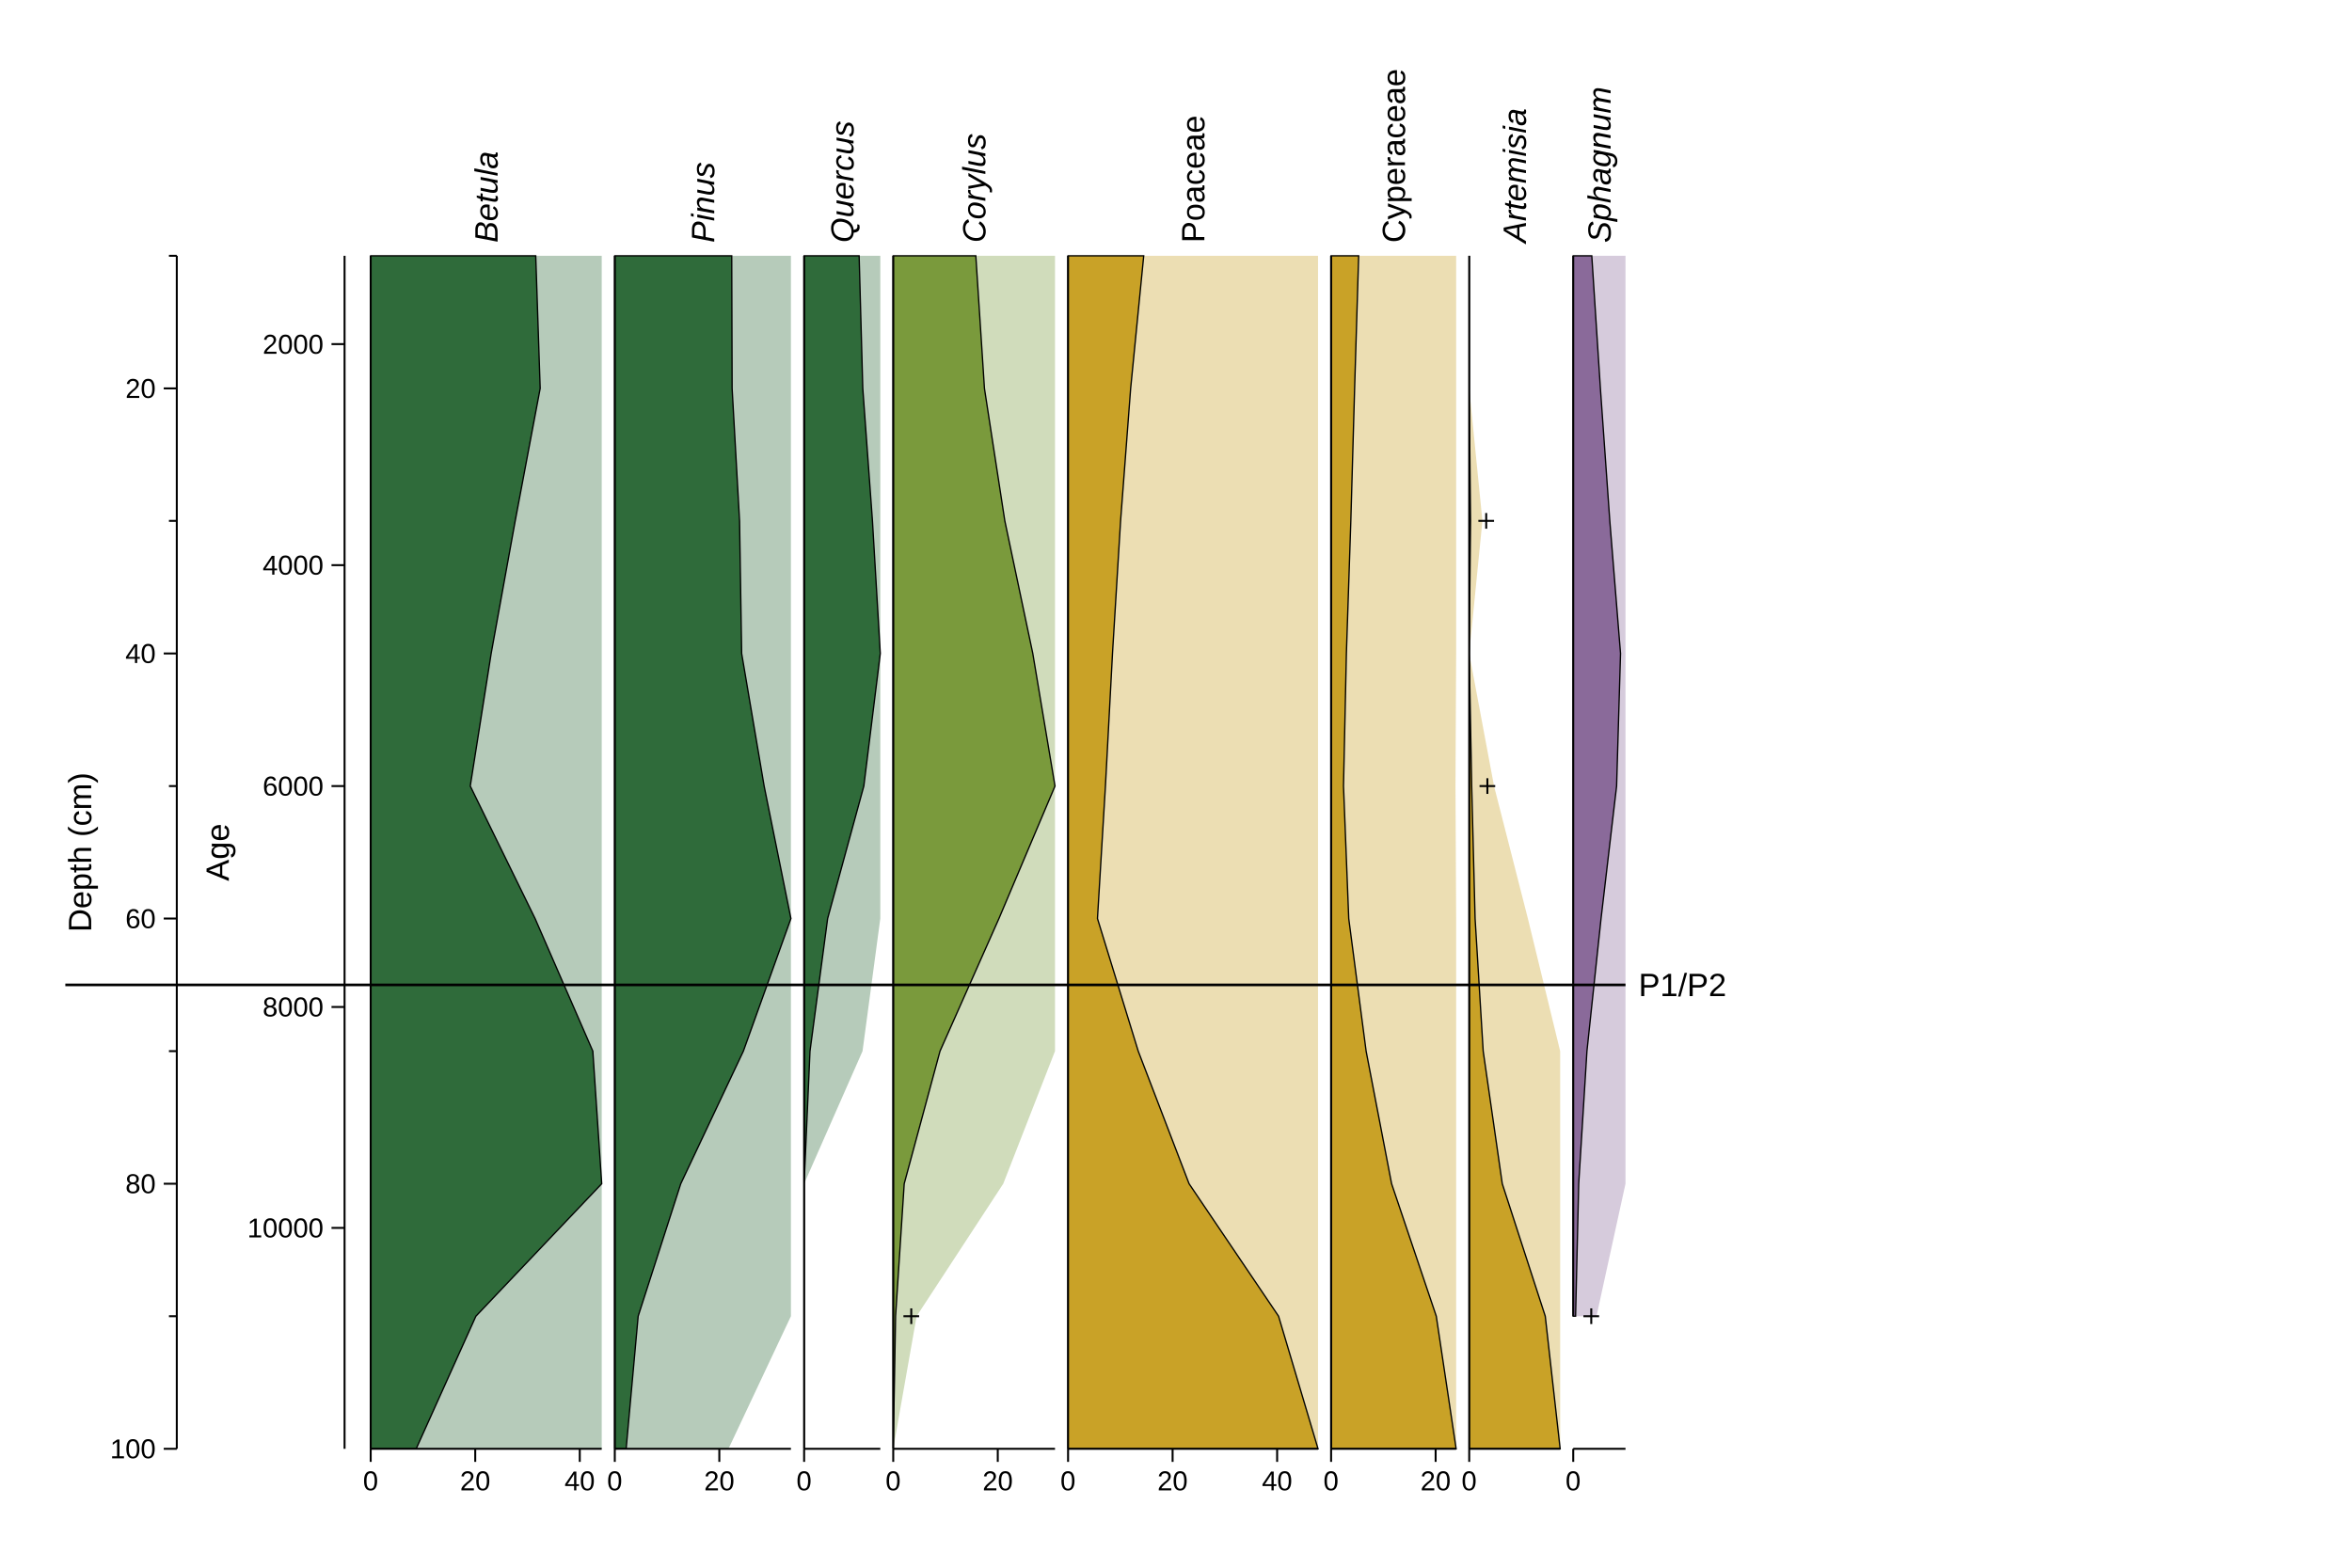
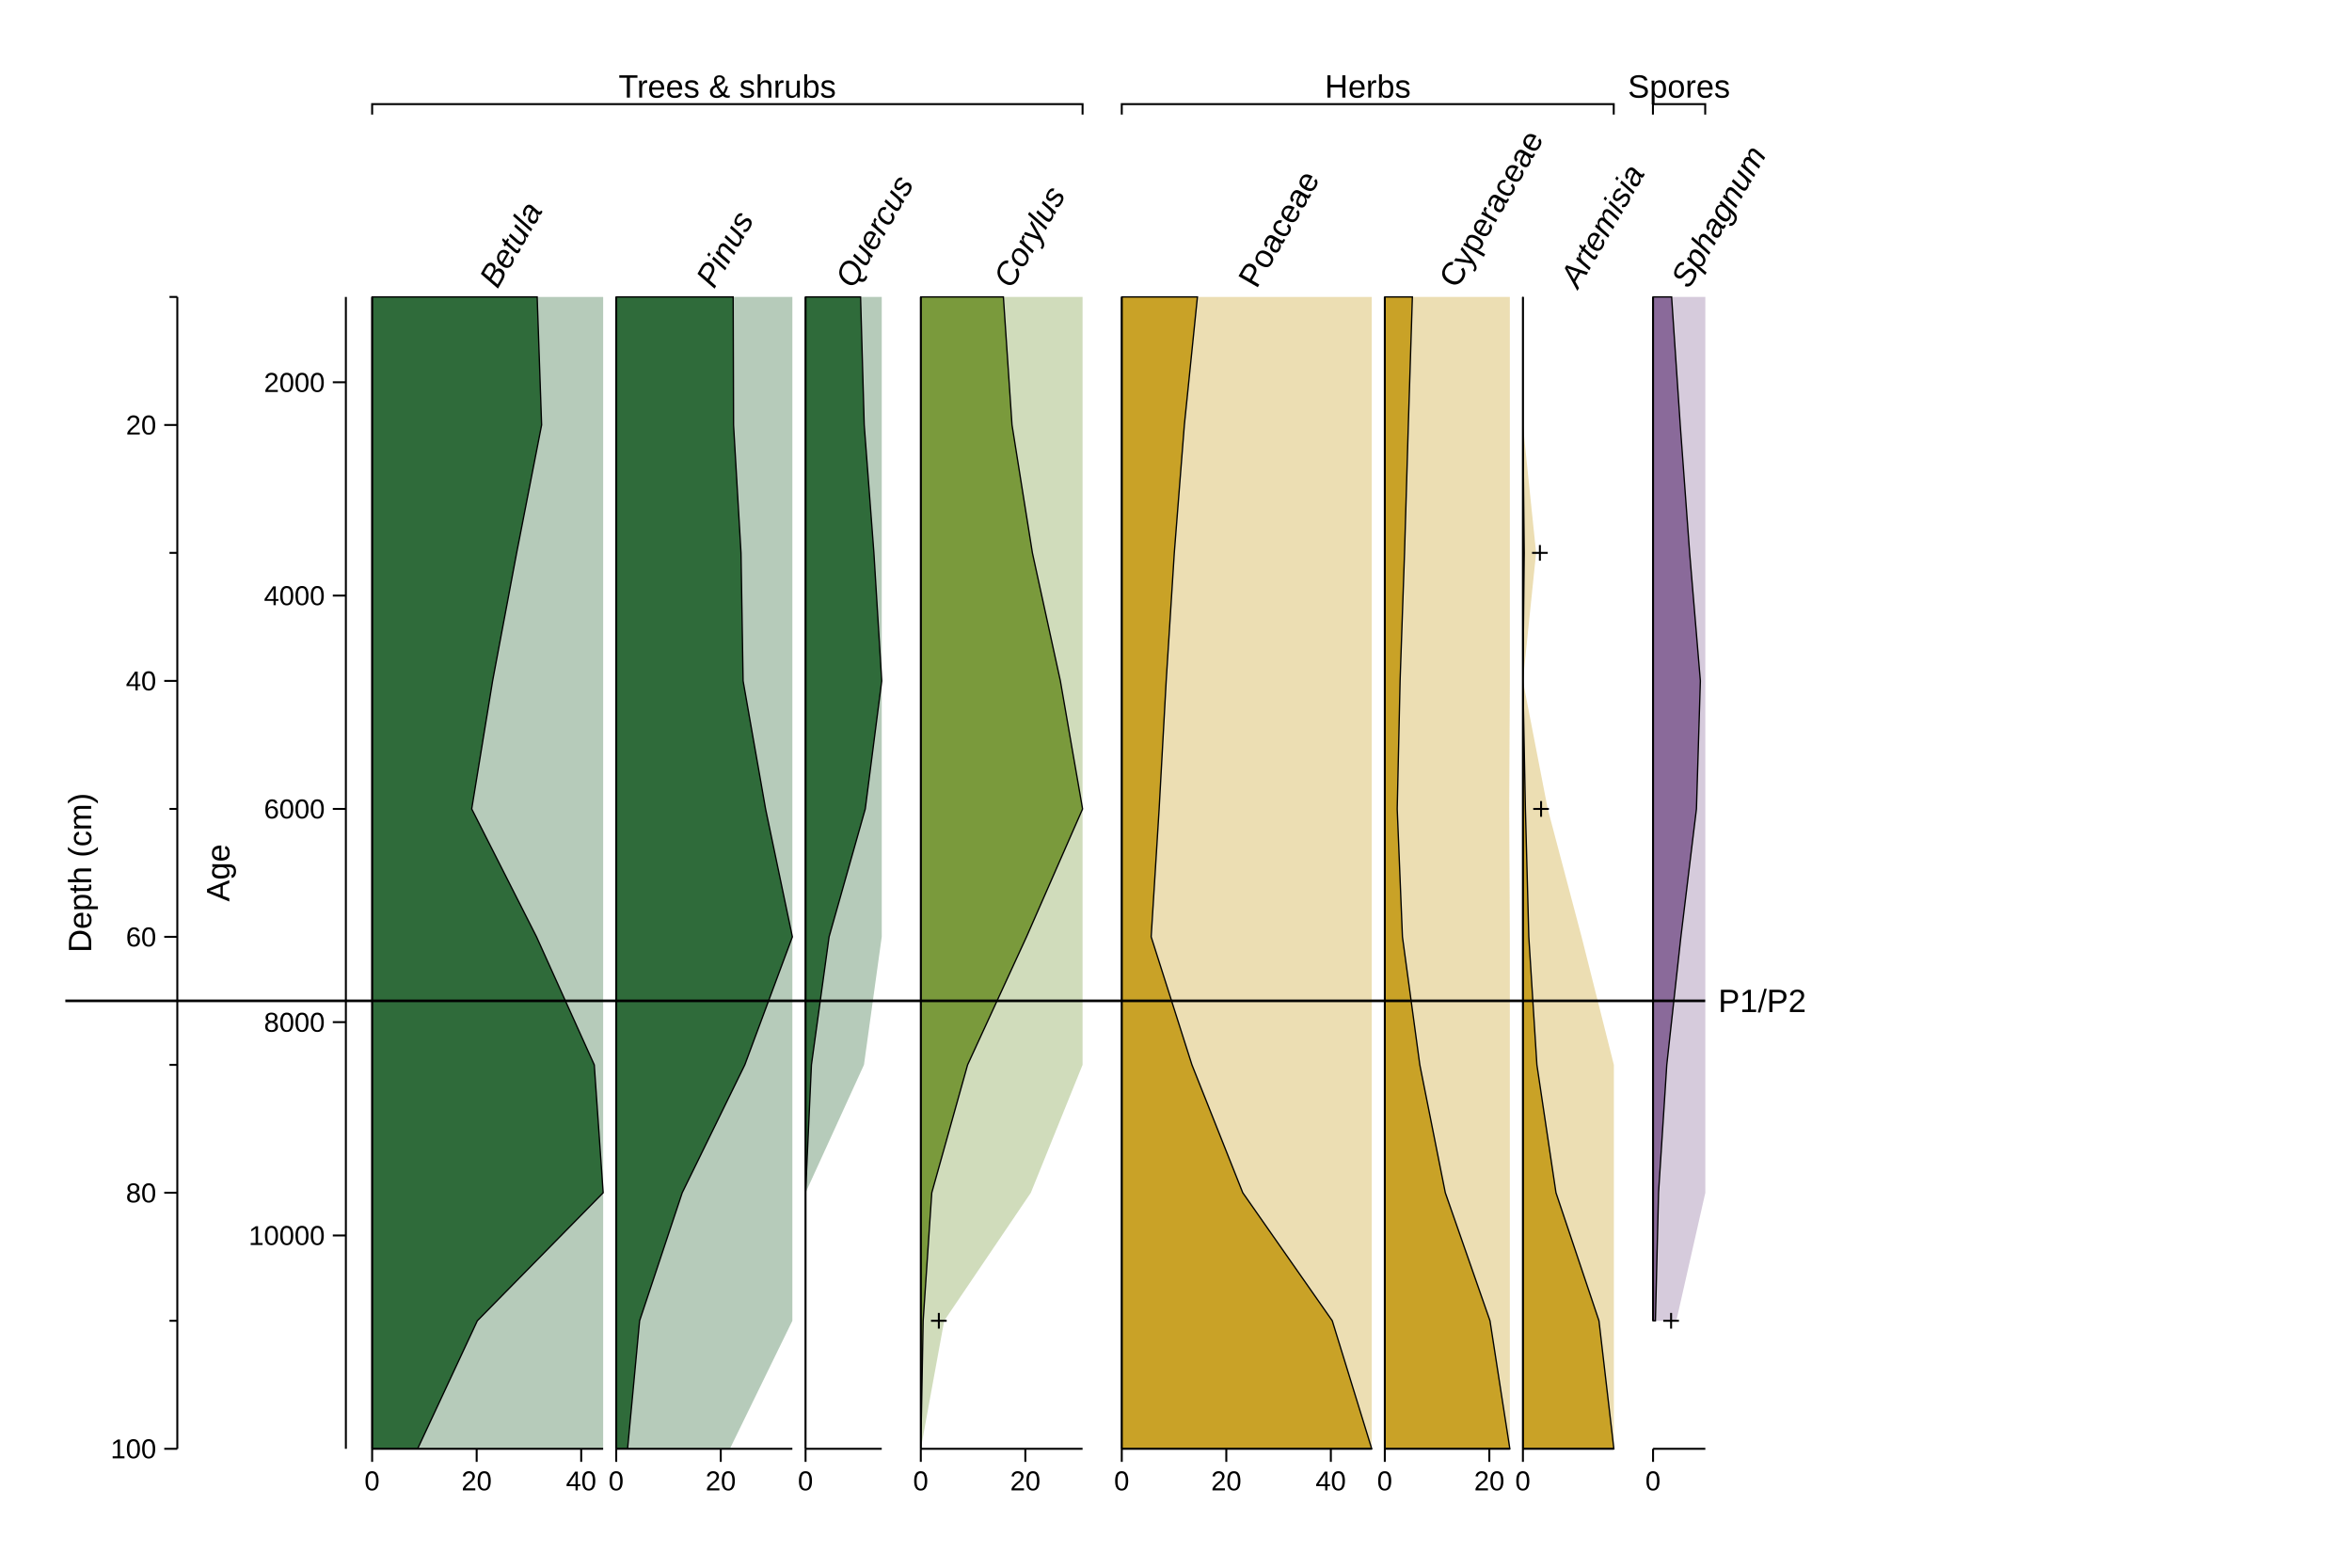
<svg xmlns="http://www.w3.org/2000/svg" width="180mm" height="120mm" viewBox="0 0 180 120">
  <g font-family="Arial" font-size="2.47">
-     <g id="panel-0-yAxis" transform="translate(5,19.58)">
+     <g id="panel-0-yAxis" transform="translate(5,22.73)">
      <g class="axis-primary" transform="translate(0,0)">
-         <text x="1.98" y="45.66" transform="rotate(-90,1.98,45.66)" text-anchor="middle">Depth (cm)</text>
-         <line x1="8.53" y1="0" x2="8.53" y2="91.32" stroke="#000000" stroke-width="0.15" />
-         <line x1="7.93" y1="0" x2="8.53" y2="0" stroke="#000000" stroke-width="0.15" />
-         <line x1="7.93" y1="20.29" x2="8.53" y2="20.29" stroke="#000000" stroke-width="0.15" />
-         <line x1="7.93" y1="40.59" x2="8.53" y2="40.59" stroke="#000000" stroke-width="0.15" />
-         <line x1="7.93" y1="60.88" x2="8.53" y2="60.88" stroke="#000000" stroke-width="0.15" />
-         <line x1="7.93" y1="81.17" x2="8.53" y2="81.17" stroke="#000000" stroke-width="0.15" />
-         <line x1="7.53" y1="10.15" x2="8.53" y2="10.15" stroke="#000000" stroke-width="0.15" />
-         <text x="6.93" y="10.88" font-size="2.1" text-anchor="end">20</text>
-         <line x1="7.53" y1="30.44" x2="8.53" y2="30.44" stroke="#000000" stroke-width="0.15" />
-         <text x="6.93" y="31.17" font-size="2.1" text-anchor="end">40</text>
-         <line x1="7.53" y1="50.73" x2="8.53" y2="50.73" stroke="#000000" stroke-width="0.15" />
-         <text x="6.93" y="51.47" font-size="2.1" text-anchor="end">60</text>
-         <line x1="7.53" y1="71.03" x2="8.53" y2="71.03" stroke="#000000" stroke-width="0.15" />
-         <text x="6.93" y="71.76" font-size="2.1" text-anchor="end">80</text>
-         <line x1="7.53" y1="91.32" x2="8.53" y2="91.32" stroke="#000000" stroke-width="0.15" />
-         <text x="6.93" y="92.05" font-size="2.1" text-anchor="end">100</text>
-       </g>
-       <g class="axis-secondary" transform="translate(10.53,0)">
-         <text x="1.98" y="45.66" transform="rotate(-90,1.98,45.66)" text-anchor="middle">Age</text>
-         <line x1="10.84" y1="0" x2="10.84" y2="91.32" stroke="#000000" stroke-width="0.15" />
-         <line x1="9.84" y1="6.76" x2="10.84" y2="6.76" stroke="#000000" stroke-width="0.15" />
-         <text x="9.24" y="7.5" font-size="2.1" text-anchor="end">2000</text>
-         <line x1="9.84" y1="23.68" x2="10.84" y2="23.68" stroke="#000000" stroke-width="0.15" />
-         <text x="9.24" y="24.41" font-size="2.1" text-anchor="end">4000</text>
-         <line x1="9.84" y1="40.59" x2="10.84" y2="40.59" stroke="#000000" stroke-width="0.15" />
-         <text x="9.24" y="41.32" font-size="2.1" text-anchor="end">6000</text>
-         <line x1="9.84" y1="57.5" x2="10.84" y2="57.5" stroke="#000000" stroke-width="0.15" />
-         <text x="9.24" y="58.23" font-size="2.1" text-anchor="end">8000</text>
-         <line x1="9.84" y1="74.41" x2="10.84" y2="74.41" stroke="#000000" stroke-width="0.15" />
-         <text x="9.24" y="75.14" font-size="2.1" text-anchor="end">10000</text>
-       </g>
-     </g>
-     <g id="panel-1-taxonCurves" transform="translate(28.37,19.58)">
+         <text x="1.98" y="44.08" transform="rotate(-90,1.98,44.08)" text-anchor="middle">Depth (cm)</text>
+         <line x1="8.57" y1="0" x2="8.57" y2="88.17" stroke="#000000" stroke-width="0.15" />
+         <line x1="7.97" y1="0" x2="8.57" y2="0" stroke="#000000" stroke-width="0.15" />
+         <line x1="7.97" y1="19.59" x2="8.57" y2="19.59" stroke="#000000" stroke-width="0.15" />
+         <line x1="7.97" y1="39.19" x2="8.57" y2="39.19" stroke="#000000" stroke-width="0.15" />
+         <line x1="7.97" y1="58.78" x2="8.57" y2="58.78" stroke="#000000" stroke-width="0.15" />
+         <line x1="7.97" y1="78.37" x2="8.57" y2="78.37" stroke="#000000" stroke-width="0.15" />
+         <line x1="7.57" y1="9.8" x2="8.57" y2="9.8" stroke="#000000" stroke-width="0.15" />
+         <text x="6.97" y="10.53" font-size="2.1" text-anchor="end">20</text>
+         <line x1="7.57" y1="29.39" x2="8.57" y2="29.39" stroke="#000000" stroke-width="0.15" />
+         <text x="6.97" y="30.12" font-size="2.1" text-anchor="end">40</text>
+         <line x1="7.57" y1="48.98" x2="8.57" y2="48.98" stroke="#000000" stroke-width="0.15" />
+         <text x="6.97" y="49.72" font-size="2.1" text-anchor="end">60</text>
+         <line x1="7.57" y1="68.57" x2="8.57" y2="68.57" stroke="#000000" stroke-width="0.15" />
+         <text x="6.97" y="69.31" font-size="2.1" text-anchor="end">80</text>
+         <line x1="7.57" y1="88.17" x2="8.57" y2="88.17" stroke="#000000" stroke-width="0.15" />
+         <text x="6.97" y="88.9" font-size="2.1" text-anchor="end">100</text>
+       </g>
+       <g class="axis-secondary" transform="translate(10.57,0)">
+         <text x="1.98" y="44.08" transform="rotate(-90,1.98,44.08)" text-anchor="middle">Age</text>
+         <line x1="10.9" y1="0" x2="10.9" y2="88.17" stroke="#000000" stroke-width="0.15" />
+         <line x1="9.9" y1="6.53" x2="10.9" y2="6.53" stroke="#000000" stroke-width="0.15" />
+         <text x="9.3" y="7.27" font-size="2.1" text-anchor="end">2000</text>
+         <line x1="9.9" y1="22.86" x2="10.9" y2="22.86" stroke="#000000" stroke-width="0.15" />
+         <text x="9.3" y="23.59" font-size="2.1" text-anchor="end">4000</text>
+         <line x1="9.9" y1="39.19" x2="10.9" y2="39.19" stroke="#000000" stroke-width="0.15" />
+         <text x="9.3" y="39.92" font-size="2.1" text-anchor="end">6000</text>
+         <line x1="9.9" y1="55.51" x2="10.9" y2="55.51" stroke="#000000" stroke-width="0.15" />
+         <text x="9.3" y="56.25" font-size="2.1" text-anchor="end">8000</text>
+         <line x1="9.9" y1="71.84" x2="10.9" y2="71.84" stroke="#000000" stroke-width="0.15" />
+         <text x="9.3" y="72.57" font-size="2.1" text-anchor="end">10000</text>
+       </g>
+     </g>
+     <g id="panel-1-taxonCurves" transform="translate(28.48,22.73)">
      <g id="panel-1-taxonCurves-Betula" class="column" transform="translate(0,0)">
        <g class="exaggeration">
-           <path d="M0,0L17.68,0L17.68,10.15L17.68,20.29L17.68,30.44L17.68,40.59L17.68,50.73L17.68,60.88L17.68,71.03L17.68,81.17L17.68,91.32L0,91.32Z" fill="#2f6b3a" fill-opacity="0.35" />
-         </g>
-         <g class="curve">
-           <path d="M0,0L12.63,0L12.97,10.15L11.06,20.29L9.22,30.44L7.62,40.59L12.58,50.73L17,60.88L17.68,71.03L8.05,81.17L3.48,91.32L0,91.32Z" fill="#2f6b3a" stroke="#000000" stroke-width="0.1" />
-         </g>
-         <line x1="0" y1="0" x2="0" y2="91.32" stroke="#000000" stroke-width="0.15" />
-         <g class="x-axis">
-           <line x1="0" y1="91.32" x2="17.68" y2="91.32" stroke="#000000" stroke-width="0.15" />
-           <line x1="0" y1="91.32" x2="0" y2="92.32" stroke="#000000" stroke-width="0.15" />
-           <text x="0" y="94.5" font-size="2.1" text-anchor="middle">0</text>
-           <line x1="8" y1="91.32" x2="8" y2="92.32" stroke="#000000" stroke-width="0.15" />
-           <text x="8" y="94.5" font-size="2.1" text-anchor="middle">20</text>
-           <line x1="16" y1="91.32" x2="16" y2="92.32" stroke="#000000" stroke-width="0.15" />
-           <text x="16" y="94.5" font-size="2.1" text-anchor="middle">40</text>
-         </g>
-         <text class="label" x="9.71" y="-1" transform="rotate(-90,9.71,-1)">
+           <path d="M0,0L17.68,0L17.68,9.8L17.68,19.59L17.68,29.39L17.68,39.19L17.68,48.98L17.68,58.78L17.68,68.57L17.68,78.37L17.68,88.17L0,88.17Z" fill="#2f6b3a" fill-opacity="0.35" />
+         </g>
+         <g class="curve">
+           <path d="M0,0L12.63,0L12.97,9.8L11.06,19.59L9.22,29.39L7.62,39.19L12.58,48.98L17,58.78L17.68,68.57L8.05,78.37L3.48,88.17L0,88.17Z" fill="#2f6b3a" stroke="#000000" stroke-width="0.1" />
+         </g>
+         <line x1="0" y1="0" x2="0" y2="88.17" stroke="#000000" stroke-width="0.15" />
+         <g class="x-axis">
+           <line x1="0" y1="88.17" x2="17.68" y2="88.17" stroke="#000000" stroke-width="0.15" />
+           <line x1="0" y1="88.17" x2="0" y2="89.17" stroke="#000000" stroke-width="0.15" />
+           <text x="0" y="91.35" font-size="2.1" text-anchor="middle">0</text>
+           <line x1="8" y1="88.17" x2="8" y2="89.17" stroke="#000000" stroke-width="0.15" />
+           <text x="8" y="91.35" font-size="2.1" text-anchor="middle">20</text>
+           <line x1="16" y1="88.17" x2="16" y2="89.17" stroke="#000000" stroke-width="0.15" />
+           <text x="16" y="91.35" font-size="2.1" text-anchor="middle">40</text>
+         </g>
+         <text class="label" x="9.59" y="-0.57" transform="rotate(-60,9.59,-0.57)">
          <tspan font-style="italic">Betula</tspan>
        </text>
      </g>
      <g id="panel-1-taxonCurves-Pinus" class="column" transform="translate(18.68,0)">
        <g class="exaggeration">
-           <path d="M0,0L13.48,0L13.48,10.15L13.48,20.29L13.48,30.44L13.48,40.59L13.48,50.73L13.48,60.88L13.48,71.03L13.48,81.17L8.7,91.32L0,91.32Z" fill="#2f6b3a" fill-opacity="0.35" />
-         </g>
-         <g class="curve">
-           <path d="M0,0L8.95,0L8.98,10.15L9.55,20.29L9.71,30.44L11.43,40.59L13.48,50.73L9.84,60.88L5.05,71.03L1.79,81.17L0.87,91.32L0,91.32Z" fill="#2f6b3a" stroke="#000000" stroke-width="0.1" />
-         </g>
-         <line x1="0" y1="0" x2="0" y2="91.32" stroke="#000000" stroke-width="0.15" />
-         <g class="x-axis">
-           <line x1="0" y1="91.32" x2="13.48" y2="91.32" stroke="#000000" stroke-width="0.15" />
-           <line x1="0" y1="91.32" x2="0" y2="92.32" stroke="#000000" stroke-width="0.15" />
-           <text x="0" y="94.5" font-size="2.1" text-anchor="middle">0</text>
-           <line x1="8" y1="91.32" x2="8" y2="92.32" stroke="#000000" stroke-width="0.15" />
-           <text x="8" y="94.5" font-size="2.1" text-anchor="middle">20</text>
-         </g>
-         <text class="label" x="7.61" y="-1" transform="rotate(-90,7.61,-1)">
+           <path d="M0,0L13.48,0L13.48,9.8L13.48,19.59L13.48,29.39L13.48,39.19L13.48,48.98L13.48,58.78L13.48,68.57L13.48,78.37L8.7,88.17L0,88.17Z" fill="#2f6b3a" fill-opacity="0.35" />
+         </g>
+         <g class="curve">
+           <path d="M0,0L8.95,0L8.98,9.8L9.55,19.59L9.71,29.39L11.43,39.19L13.48,48.98L9.84,58.78L5.05,68.57L1.79,78.37L0.87,88.17L0,88.17Z" fill="#2f6b3a" stroke="#000000" stroke-width="0.1" />
+         </g>
+         <line x1="0" y1="0" x2="0" y2="88.17" stroke="#000000" stroke-width="0.15" />
+         <g class="x-axis">
+           <line x1="0" y1="88.17" x2="13.48" y2="88.17" stroke="#000000" stroke-width="0.15" />
+           <line x1="0" y1="88.17" x2="0" y2="89.17" stroke="#000000" stroke-width="0.15" />
+           <text x="0" y="91.35" font-size="2.1" text-anchor="middle">0</text>
+           <line x1="8" y1="88.17" x2="8" y2="89.17" stroke="#000000" stroke-width="0.15" />
+           <text x="8" y="91.35" font-size="2.1" text-anchor="middle">20</text>
+         </g>
+         <text class="label" x="7.49" y="-0.57" transform="rotate(-60,7.49,-0.57)">
          <tspan font-style="italic">Pinus</tspan>
        </text>
      </g>
      <g id="panel-1-taxonCurves-Quercus" class="column" transform="translate(33.17,0)">
        <g class="exaggeration">
-           <path d="M0,0L5.83,0L5.83,10.15L5.83,20.29L5.83,30.44L5.83,40.59L5.83,50.73L4.47,60.88L0,71.03L0,81.17L0,91.32L0,91.32Z" fill="#2f6b3a" fill-opacity="0.35" />
-         </g>
-         <g class="curve">
-           <path d="M0,0L4.21,0L4.49,10.15L5.23,20.29L5.83,30.44L4.57,40.59L1.8,50.73L0.45,60.88L0,71.03L0,81.17L0,91.32L0,91.32Z" fill="#2f6b3a" stroke="#000000" stroke-width="0.1" />
-         </g>
-         <line x1="0" y1="0" x2="0" y2="91.32" stroke="#000000" stroke-width="0.15" />
-         <g class="x-axis">
-           <line x1="0" y1="91.32" x2="5.83" y2="91.32" stroke="#000000" stroke-width="0.15" />
-           <line x1="0" y1="91.32" x2="0" y2="92.32" stroke="#000000" stroke-width="0.15" />
-           <text x="0" y="94.5" font-size="2.1" text-anchor="middle">0</text>
-         </g>
-         <text class="label" x="3.78" y="-1" transform="rotate(-90,3.78,-1)">
+           <path d="M0,0L5.83,0L5.83,9.8L5.83,19.59L5.83,29.39L5.83,39.19L5.83,48.98L4.47,58.78L0,68.57L0,78.37L0,88.17L0,88.17Z" fill="#2f6b3a" fill-opacity="0.35" />
+         </g>
+         <g class="curve">
+           <path d="M0,0L4.21,0L4.49,9.8L5.23,19.59L5.83,29.39L4.57,39.19L1.8,48.98L0.45,58.78L0,68.57L0,78.37L0,88.17L0,88.17Z" fill="#2f6b3a" stroke="#000000" stroke-width="0.1" />
+         </g>
+         <line x1="0" y1="0" x2="0" y2="88.17" stroke="#000000" stroke-width="0.15" />
+         <g class="x-axis">
+           <line x1="0" y1="88.17" x2="5.83" y2="88.17" stroke="#000000" stroke-width="0.15" />
+           <line x1="0" y1="88.17" x2="0" y2="89.17" stroke="#000000" stroke-width="0.15" />
+           <text x="0" y="91.35" font-size="2.1" text-anchor="middle">0</text>
+         </g>
+         <text class="label" x="3.66" y="-0.57" transform="rotate(-60,3.66,-0.57)">
          <tspan font-style="italic">Quercus</tspan>
        </text>
      </g>
-       <g id="panel-1-taxonCurves-Corylus" class="column" transform="translate(39.99,0)">
-         <g class="exaggeration">
-           <path d="M0,0L12.38,0L12.38,10.15L12.38,20.29L12.38,30.44L12.38,40.59L12.38,50.73L12.38,60.88L8.42,71.03L1.79,81.17L0,91.32L0,91.32Z" fill="#7a9a3c" fill-opacity="0.35" />
-         </g>
-         <g class="curve">
-           <path d="M0,0L6.32,0L6.98,10.15L8.54,20.29L10.68,30.44L12.38,40.59L8.09,50.73L3.58,60.88L0.84,71.03L0.18,81.17L0,91.32L0,91.32Z" fill="#7a9a3c" stroke="#000000" stroke-width="0.1" />
-         </g>
-         <line x1="0" y1="0" x2="0" y2="91.32" stroke="#000000" stroke-width="0.15" />
-         <path class="plus" d="M0.78,81.17L1.98,81.17M1.38,80.57L1.38,81.77" fill="none" stroke="#000000" stroke-width="0.15" />
-         <g class="x-axis">
-           <line x1="0" y1="91.32" x2="12.38" y2="91.32" stroke="#000000" stroke-width="0.15" />
-           <line x1="0" y1="91.32" x2="0" y2="92.32" stroke="#000000" stroke-width="0.15" />
-           <text x="0" y="94.5" font-size="2.1" text-anchor="middle">0</text>
-           <line x1="8" y1="91.32" x2="8" y2="92.32" stroke="#000000" stroke-width="0.15" />
-           <text x="8" y="94.5" font-size="2.1" text-anchor="middle">20</text>
-         </g>
-         <text class="label" x="7.05" y="-1" transform="rotate(-90,7.05,-1)">
+       <g id="panel-1-taxonCurves-Corylus" class="column" transform="translate(41.99,0)">
+         <g class="exaggeration">
+           <path d="M0,0L12.38,0L12.38,9.8L12.38,19.59L12.38,29.39L12.38,39.19L12.38,48.98L12.38,58.78L8.42,68.57L1.79,78.37L0,88.17L0,88.17Z" fill="#7a9a3c" fill-opacity="0.35" />
+         </g>
+         <g class="curve">
+           <path d="M0,0L6.32,0L6.98,9.8L8.54,19.59L10.68,29.39L12.38,39.19L8.09,48.98L3.58,58.78L0.84,68.57L0.18,78.37L0,88.17L0,88.17Z" fill="#7a9a3c" stroke="#000000" stroke-width="0.1" />
+         </g>
+         <line x1="0" y1="0" x2="0" y2="88.17" stroke="#000000" stroke-width="0.15" />
+         <path class="plus" d="M0.78,78.37L1.98,78.37M1.38,77.77L1.38,78.97" fill="none" stroke="#000000" stroke-width="0.15" />
+         <g class="x-axis">
+           <line x1="0" y1="88.17" x2="12.38" y2="88.17" stroke="#000000" stroke-width="0.15" />
+           <line x1="0" y1="88.17" x2="0" y2="89.17" stroke="#000000" stroke-width="0.15" />
+           <text x="0" y="91.35" font-size="2.1" text-anchor="middle">0</text>
+           <line x1="8" y1="88.17" x2="8" y2="89.17" stroke="#000000" stroke-width="0.15" />
+           <text x="8" y="91.35" font-size="2.1" text-anchor="middle">20</text>
+         </g>
+         <text class="label" x="6.94" y="-0.57" transform="rotate(-60,6.94,-0.57)">
          <tspan font-style="italic">Corylus</tspan>
        </text>
      </g>
-       <g id="panel-1-taxonCurves-Poaceae" class="column" transform="translate(53.37,0)">
-         <g class="exaggeration">
-           <path d="M0,0L19.13,0L19.13,10.15L19.13,20.29L19.13,30.44L19.13,40.59L19.13,50.73L19.13,60.88L19.13,71.03L19.13,81.17L19.13,91.32L0,91.32Z" fill="#c9a227" fill-opacity="0.35" />
-         </g>
-         <g class="curve">
-           <path d="M0,0L5.79,0L4.79,10.15L4.02,20.29L3.4,30.44L2.86,40.59L2.25,50.73L5.37,60.88L9.26,71.03L16.11,81.17L19.13,91.32L0,91.32Z" fill="#c9a227" stroke="#000000" stroke-width="0.1" />
-         </g>
-         <line x1="0" y1="0" x2="0" y2="91.32" stroke="#000000" stroke-width="0.15" />
-         <g class="x-axis">
-           <line x1="0" y1="91.32" x2="19.13" y2="91.32" stroke="#000000" stroke-width="0.15" />
-           <line x1="0" y1="91.32" x2="0" y2="92.32" stroke="#000000" stroke-width="0.15" />
-           <text x="0" y="94.5" font-size="2.1" text-anchor="middle">0</text>
-           <line x1="8" y1="91.32" x2="8" y2="92.32" stroke="#000000" stroke-width="0.15" />
-           <text x="8" y="94.5" font-size="2.1" text-anchor="middle">20</text>
-           <line x1="16" y1="91.32" x2="16" y2="92.32" stroke="#000000" stroke-width="0.15" />
-           <text x="16" y="94.5" font-size="2.1" text-anchor="middle">40</text>
-         </g>
-         <text class="label" x="10.43" y="-1" transform="rotate(-90,10.43,-1)">Poaceae</text>
-       </g>
-       <g id="panel-1-taxonCurves-Cyperaceae" class="column" transform="translate(73.5,0)">
-         <g class="exaggeration">
-           <path d="M0,0L9.57,0L9.57,10.15L9.57,20.29L9.57,30.44L9.52,40.59L9.57,50.73L9.57,60.88L9.57,71.03L9.57,81.17L9.57,91.32L0,91.32Z" fill="#c9a227" fill-opacity="0.35" />
-         </g>
-         <g class="curve">
-           <path d="M0,0L2.11,0L1.8,10.15L1.51,20.29L1.17,30.44L0.95,40.59L1.35,50.73L2.68,60.88L4.63,71.03L8.05,81.17L9.57,91.32L0,91.32Z" fill="#c9a227" stroke="#000000" stroke-width="0.1" />
-         </g>
-         <line x1="0" y1="0" x2="0" y2="91.32" stroke="#000000" stroke-width="0.15" />
-         <g class="x-axis">
-           <line x1="0" y1="91.32" x2="9.57" y2="91.32" stroke="#000000" stroke-width="0.15" />
-           <line x1="0" y1="91.32" x2="0" y2="92.32" stroke="#000000" stroke-width="0.15" />
-           <text x="0" y="94.5" font-size="2.1" text-anchor="middle">0</text>
-           <line x1="8" y1="91.32" x2="8" y2="92.32" stroke="#000000" stroke-width="0.15" />
-           <text x="8" y="94.5" font-size="2.1" text-anchor="middle">20</text>
-         </g>
-         <text class="label" x="5.65" y="-1" transform="rotate(-90,5.65,-1)">Cyperaceae</text>
-       </g>
-       <g id="panel-1-taxonCurves-Artemisia" class="column" transform="translate(84.07,0)">
-         <g class="exaggeration">
-           <path d="M0,0L0,0L0,10.15L1.01,20.29L0,30.44L1.9,40.59L4.49,50.73L6.96,60.88L6.96,71.03L6.96,81.17L6.96,91.32L0,91.32Z" fill="#c9a227" fill-opacity="0.35" />
-         </g>
-         <g class="curve">
-           <path d="M0,0L0,0L0,10.15L0.1,20.29L0,30.44L0.19,40.59L0.45,50.73L1.07,60.88L2.53,71.03L5.82,81.17L6.96,91.32L0,91.32Z" fill="#c9a227" stroke="#000000" stroke-width="0.1" />
-         </g>
-         <line x1="0" y1="0" x2="0" y2="91.32" stroke="#000000" stroke-width="0.15" />
-         <path class="plus" d="M0.7,20.29L1.9,20.29M1.3,19.69L1.3,20.89M0.79,40.59L1.99,40.59M1.39,39.99L1.39,41.19" fill="none" stroke="#000000" stroke-width="0.15" />
-         <g class="x-axis">
-           <line x1="0" y1="91.32" x2="6.96" y2="91.32" stroke="#000000" stroke-width="0.15" />
-           <line x1="0" y1="91.32" x2="0" y2="92.32" stroke="#000000" stroke-width="0.15" />
-           <text x="0" y="94.5" font-size="2.1" text-anchor="middle">0</text>
-         </g>
-         <text class="label" x="4.34" y="-1" transform="rotate(-90,4.34,-1)">
+       <g id="panel-1-taxonCurves-Poaceae" class="column" transform="translate(57.37,0)">
+         <g class="exaggeration">
+           <path d="M0,0L19.13,0L19.13,9.8L19.13,19.59L19.13,29.39L19.13,39.19L19.13,48.98L19.13,58.78L19.13,68.57L19.13,78.37L19.13,88.17L0,88.17Z" fill="#c9a227" fill-opacity="0.35" />
+         </g>
+         <g class="curve">
+           <path d="M0,0L5.79,0L4.79,9.8L4.02,19.59L3.4,29.39L2.86,39.19L2.25,48.98L5.37,58.78L9.26,68.57L16.11,78.37L19.13,88.17L0,88.17Z" fill="#c9a227" stroke="#000000" stroke-width="0.1" />
+         </g>
+         <line x1="0" y1="0" x2="0" y2="88.17" stroke="#000000" stroke-width="0.15" />
+         <g class="x-axis">
+           <line x1="0" y1="88.17" x2="19.13" y2="88.17" stroke="#000000" stroke-width="0.15" />
+           <line x1="0" y1="88.17" x2="0" y2="89.17" stroke="#000000" stroke-width="0.15" />
+           <text x="0" y="91.35" font-size="2.1" text-anchor="middle">0</text>
+           <line x1="8" y1="88.17" x2="8" y2="89.17" stroke="#000000" stroke-width="0.15" />
+           <text x="8" y="91.35" font-size="2.1" text-anchor="middle">20</text>
+           <line x1="16" y1="88.17" x2="16" y2="89.17" stroke="#000000" stroke-width="0.15" />
+           <text x="16" y="91.35" font-size="2.1" text-anchor="middle">40</text>
+         </g>
+         <text class="label" x="10.31" y="-0.57" transform="rotate(-60,10.31,-0.57)">Poaceae</text>
+       </g>
+       <g id="panel-1-taxonCurves-Cyperaceae" class="column" transform="translate(77.5,0)">
+         <g class="exaggeration">
+           <path d="M0,0L9.57,0L9.57,9.8L9.57,19.59L9.57,29.39L9.52,39.19L9.57,48.98L9.57,58.78L9.57,68.57L9.57,78.37L9.57,88.17L0,88.17Z" fill="#c9a227" fill-opacity="0.35" />
+         </g>
+         <g class="curve">
+           <path d="M0,0L2.11,0L1.8,9.8L1.51,19.59L1.17,29.39L0.95,39.19L1.35,48.98L2.68,58.78L4.63,68.57L8.05,78.37L9.57,88.17L0,88.17Z" fill="#c9a227" stroke="#000000" stroke-width="0.1" />
+         </g>
+         <line x1="0" y1="0" x2="0" y2="88.17" stroke="#000000" stroke-width="0.15" />
+         <g class="x-axis">
+           <line x1="0" y1="88.17" x2="9.57" y2="88.17" stroke="#000000" stroke-width="0.15" />
+           <line x1="0" y1="88.17" x2="0" y2="89.17" stroke="#000000" stroke-width="0.15" />
+           <text x="0" y="91.35" font-size="2.1" text-anchor="middle">0</text>
+           <line x1="8" y1="88.17" x2="8" y2="89.17" stroke="#000000" stroke-width="0.15" />
+           <text x="8" y="91.35" font-size="2.1" text-anchor="middle">20</text>
+         </g>
+         <text class="label" x="5.53" y="-0.57" transform="rotate(-60,5.53,-0.57)">Cyperaceae</text>
+       </g>
+       <g id="panel-1-taxonCurves-Artemisia" class="column" transform="translate(88.07,0)">
+         <g class="exaggeration">
+           <path d="M0,0L0,0L0,9.8L1.01,19.59L0,29.39L1.9,39.19L4.49,48.98L6.96,58.78L6.96,68.57L6.96,78.37L6.96,88.17L0,88.17Z" fill="#c9a227" fill-opacity="0.35" />
+         </g>
+         <g class="curve">
+           <path d="M0,0L0,0L0,9.8L0.1,19.59L0,29.39L0.19,39.19L0.45,48.98L1.07,58.78L2.53,68.57L5.82,78.37L6.96,88.17L0,88.17Z" fill="#c9a227" stroke="#000000" stroke-width="0.1" />
+         </g>
+         <line x1="0" y1="0" x2="0" y2="88.17" stroke="#000000" stroke-width="0.15" />
+         <path class="plus" d="M0.7,19.59L1.9,19.59M1.3,18.99L1.3,20.19M0.79,39.19L1.99,39.19M1.39,38.59L1.39,39.79" fill="none" stroke="#000000" stroke-width="0.15" />
+         <g class="x-axis">
+           <line x1="0" y1="88.17" x2="6.96" y2="88.17" stroke="#000000" stroke-width="0.15" />
+           <line x1="0" y1="88.17" x2="0" y2="89.17" stroke="#000000" stroke-width="0.15" />
+           <text x="0" y="91.35" font-size="2.1" text-anchor="middle">0</text>
+         </g>
+         <text class="label" x="4.23" y="-0.57" transform="rotate(-60,4.23,-0.57)">
          <tspan font-style="italic">Artemisia</tspan>
        </text>
      </g>
-       <g id="panel-1-taxonCurves-Sphagnum" class="column" transform="translate(92.03,0)">
-         <g class="exaggeration">
-           <path d="M0,0L4,0L4,10.15L4,20.29L4,30.44L4,40.59L4,50.73L4,60.88L4,71.03L1.78,81.17L0,81.17Z" fill="#8a6a9a" fill-opacity="0.35" />
-         </g>
-         <g class="curve">
-           <path d="M0,0L1.42,0L2.08,10.15L2.8,20.29L3.62,30.44L3.32,40.59L2.13,50.73L1.05,60.88L0.42,71.03L0.18,81.17L0,81.17Z" fill="#8a6a9a" stroke="#000000" stroke-width="0.1" />
-         </g>
-         <line x1="0" y1="0" x2="0" y2="81.17" stroke="#000000" stroke-width="0.15" />
-         <path class="plus" d="M0.78,81.17L1.98,81.17M1.38,80.57L1.38,81.77" fill="none" stroke="#000000" stroke-width="0.15" />
-         <g class="x-axis">
-           <line x1="0" y1="91.32" x2="4" y2="91.32" stroke="#000000" stroke-width="0.15" />
-           <line x1="0" y1="91.32" x2="0" y2="92.32" stroke="#000000" stroke-width="0.15" />
-           <text x="0" y="94.5" font-size="2.1" text-anchor="middle">0</text>
-         </g>
-         <text class="label" x="2.86" y="-1" transform="rotate(-90,2.86,-1)">
+       <g id="panel-1-taxonCurves-Sphagnum" class="column" transform="translate(98.03,0)">
+         <g class="exaggeration">
+           <path d="M0,0L4,0L4,9.8L4,19.59L4,29.39L4,39.19L4,48.98L4,58.78L4,68.57L1.78,78.37L0,78.37Z" fill="#8a6a9a" fill-opacity="0.35" />
+         </g>
+         <g class="curve">
+           <path d="M0,0L1.42,0L2.08,9.8L2.8,19.59L3.62,29.39L3.32,39.19L2.13,48.98L1.05,58.78L0.42,68.57L0.18,78.37L0,78.37Z" fill="#8a6a9a" stroke="#000000" stroke-width="0.1" />
+         </g>
+         <line x1="0" y1="0" x2="0" y2="78.37" stroke="#000000" stroke-width="0.15" />
+         <path class="plus" d="M0.78,78.37L1.98,78.37M1.38,77.77L1.38,78.97" fill="none" stroke="#000000" stroke-width="0.15" />
+         <g class="x-axis">
+           <line x1="0" y1="88.17" x2="4" y2="88.17" stroke="#000000" stroke-width="0.15" />
+           <line x1="0" y1="88.17" x2="0" y2="89.17" stroke="#000000" stroke-width="0.15" />
+           <text x="0" y="91.35" font-size="2.1" text-anchor="middle">0</text>
+         </g>
+         <text class="label" x="2.75" y="-0.57" transform="rotate(-60,2.75,-0.57)">
          <tspan font-style="italic">Sphagnum</tspan>
        </text>
      </g>
    </g>
-     <g id="overlay-0-zones" transform="translate(5,19.58)">
-       <line class="zone" x1="0" y1="55.81" x2="119.4" y2="55.81" stroke="#000000" stroke-width="0.2" />
-       <text class="zone-label" x="120.4" y="56.67">P1/P2</text>
+     <g id="headers" transform="translate(5,22.73)">
+       <path class="bracket" d="M23.48,-13.96L23.48,-14.76L77.85,-14.76L77.85,-13.96" fill="none" stroke="#000000" stroke-width="0.15" />
+       <text class="group-header" x="50.66" y="-15.26" text-anchor="middle">Trees &amp; shrubs</text>
+       <path class="bracket" d="M80.85,-13.96L80.85,-14.76L118.5,-14.76L118.5,-13.96" fill="none" stroke="#000000" stroke-width="0.15" />
+       <text class="group-header" x="99.68" y="-15.26" text-anchor="middle">Herbs</text>
+       <path class="bracket" d="M121.5,-13.96L121.5,-14.76L125.5,-14.76L125.5,-13.96" fill="none" stroke="#000000" stroke-width="0.15" />
+       <text class="group-header" x="123.5" y="-15.26" text-anchor="middle">Spores</text>
+     </g>
+     <g id="overlay-0-zones" transform="translate(5,22.73)">
+       <line class="zone" x1="0" y1="53.88" x2="125.5" y2="53.88" stroke="#000000" stroke-width="0.2" />
+       <text class="zone-label" x="126.5" y="54.74">P1/P2</text>
    </g>
  </g>
</svg>
